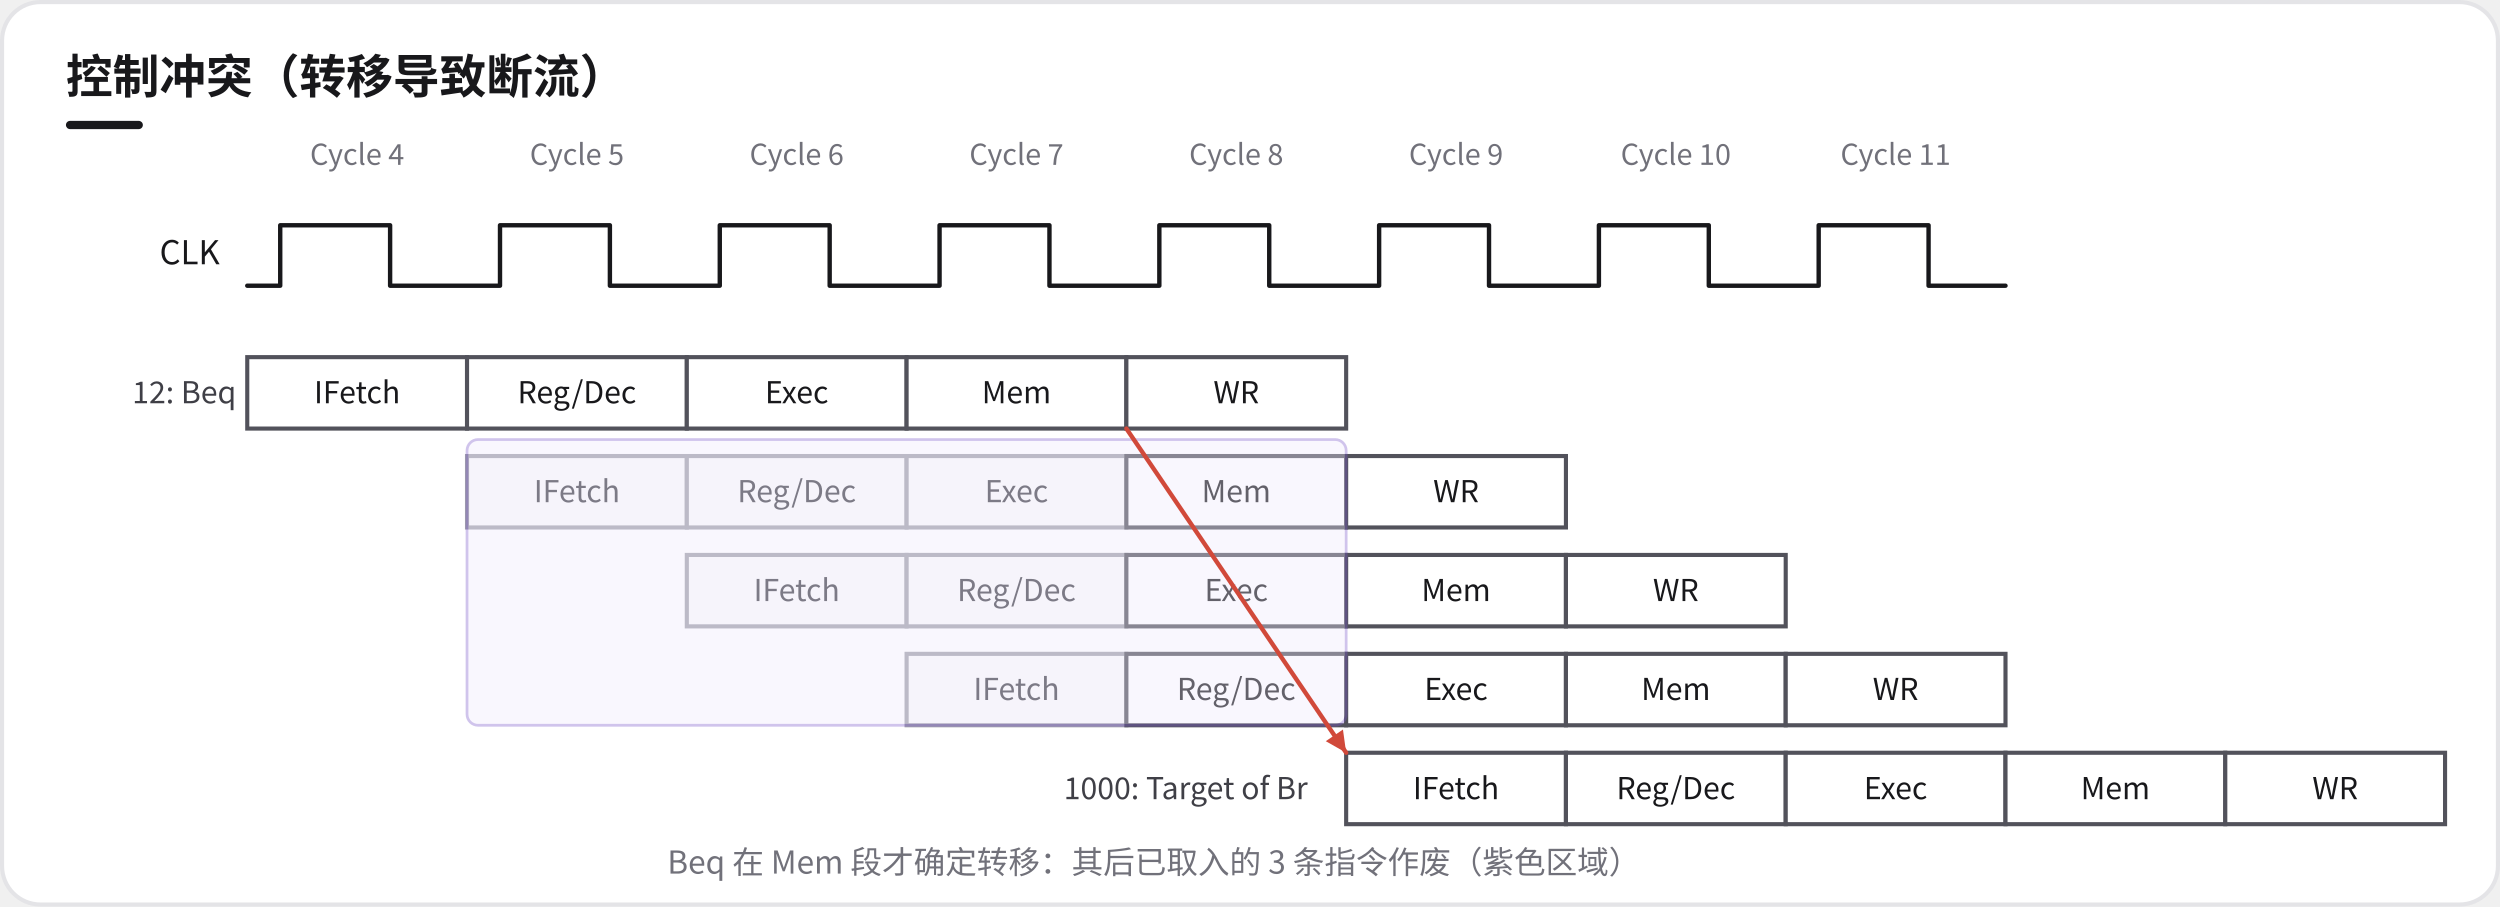
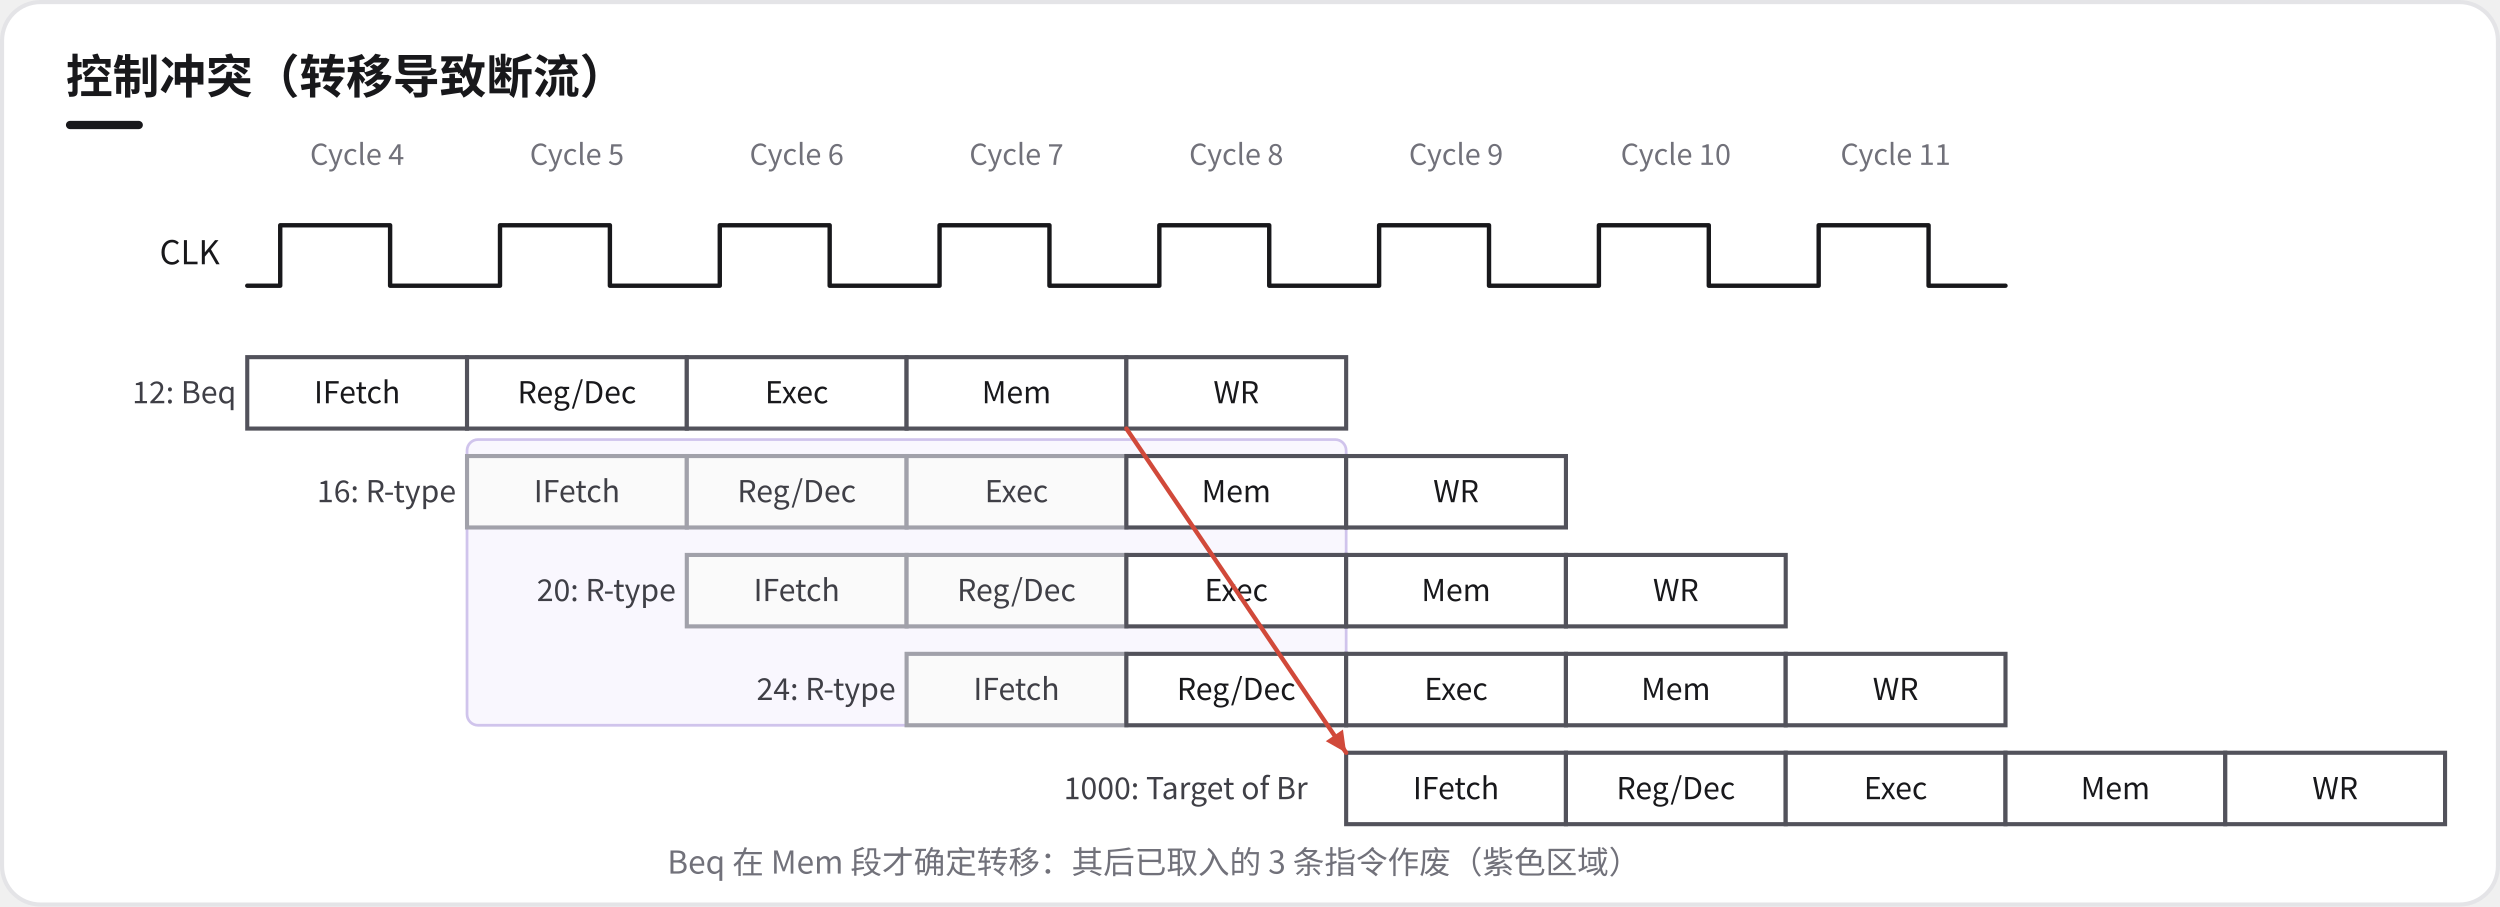
<svg xmlns="http://www.w3.org/2000/svg" viewBox="0 0 910 330" width="910" height="330" font-family="Noto Sans CJK SC, sans-serif" font-size="15" xml:space="preserve" style="white-space:pre" role="img" aria-label="控制冲突：转移指令改变 PC，已进入流水线的后续指令作废">
  <defs>
    <marker id="ad1493a" viewBox="0 0 10 10" refX="8.5" refY="5" markerWidth="9" markerHeight="9" orient="auto" markerUnits="userSpaceOnUse">
      <path d="M0 0.8L8.5 5 0 9.2z" fill="#d1493a" />
    </marker>
  </defs>
  <rect x="0.75" y="0.75" width="908.5" height="328.5" rx="14" fill="#ffffff" stroke="#e4e4e7" stroke-width="1.5" />
  <text x="24" y="34" font-size="17" fill="#18181b" font-weight="700">控制冲突（转移导致断流）</text>
  <rect x="24" y="44" width="28" height="3" rx="1.5" fill="#18181b" />
  <text x="80" y="96.2" font-size="12" fill="#18181b" text-anchor="end" font-family="Noto Sans CJK SC, sans-serif">CLK</text>
  <path d="M90 104H102.0V82H142.0V104H170H182.0V82H222.0V104H250H262.0V82H302.0V104H330H342.0V82H382.0V104H410H422.0V82H462.0V104H490H502.0V82H542.0V104H570H582.0V82H622.0V104H650H662.0V82H702.0V104H730" fill="none" stroke="#18181b" stroke-width="1.6" stroke-linecap="round" stroke-linejoin="round" />
  <text x="130" y="60" font-size="10.5" fill="#71717a" text-anchor="middle">Cycle 4</text>
  <text x="210" y="60" font-size="10.5" fill="#71717a" text-anchor="middle">Cycle 5</text>
  <text x="290" y="60" font-size="10.5" fill="#71717a" text-anchor="middle">Cycle 6</text>
  <text x="370" y="60" font-size="10.5" fill="#71717a" text-anchor="middle">Cycle 7</text>
  <text x="450" y="60" font-size="10.5" fill="#71717a" text-anchor="middle">Cycle 8</text>
  <text x="530" y="60" font-size="10.5" fill="#71717a" text-anchor="middle">Cycle 9</text>
  <text x="610" y="60" font-size="10.5" fill="#71717a" text-anchor="middle">Cycle 10</text>
  <text x="690" y="60" font-size="10.5" fill="#71717a" text-anchor="middle">Cycle 11</text>
  <text x="86" y="146.8" font-size="11" fill="#3f3f46" text-anchor="end">12: Beq</text>
  <rect x="90" y="130" width="80" height="26" rx="0" fill="#ffffff" stroke="#52525b" stroke-width="1.5" />
  <text x="130" y="146.8" font-size="11" fill="#18181b" text-anchor="middle">IFetch</text>
  <rect x="170" y="130" width="80" height="26" rx="0" fill="#ffffff" stroke="#52525b" stroke-width="1.5" />
  <text x="210" y="146.8" font-size="11" fill="#18181b" text-anchor="middle">Reg/Dec</text>
  <rect x="250" y="130" width="80" height="26" rx="0" fill="#ffffff" stroke="#52525b" stroke-width="1.5" />
  <text x="290" y="146.8" font-size="11" fill="#18181b" text-anchor="middle">Exec</text>
  <rect x="330" y="130" width="80" height="26" rx="0" fill="#ffffff" stroke="#52525b" stroke-width="1.5" />
  <text x="370" y="146.8" font-size="11" fill="#18181b" text-anchor="middle">Mem</text>
  <rect x="410" y="130" width="80" height="26" rx="0" fill="#ffffff" stroke="#52525b" stroke-width="1.5" />
  <text x="450" y="146.8" font-size="11" fill="#18181b" text-anchor="middle">WR</text>
-   <text x="236" y="182.8" font-size="11" fill="#3f3f46" text-anchor="end">16: R-type</text>
+   <rect x="170" y="160" width="320" height="104" rx="4" fill="#efe9fb" stroke="#7856c9" stroke-width="1" opacity="0.35" />
+   <text x="166" y="182.8" font-size="11" fill="#3f3f46" text-anchor="end">16: R-type</text>
  <rect x="170" y="166" width="80" height="26" rx="0" fill="#fafafa" stroke="#a1a1aa" stroke-width="1.5" />
  <text x="210" y="182.8" font-size="11" fill="#3f3f46" text-anchor="middle">IFetch</text>
  <rect x="250" y="166" width="80" height="26" rx="0" fill="#fafafa" stroke="#a1a1aa" stroke-width="1.5" />
  <text x="290" y="182.8" font-size="11" fill="#3f3f46" text-anchor="middle">Reg/Dec</text>
  <rect x="330" y="166" width="80" height="26" rx="0" fill="#fafafa" stroke="#a1a1aa" stroke-width="1.5" />
  <text x="370" y="182.8" font-size="11" fill="#3f3f46" text-anchor="middle">Exec</text>
  <rect x="410" y="166" width="80" height="26" rx="0" fill="#ffffff" stroke="#52525b" stroke-width="1.5" />
  <text x="450" y="182.8" font-size="11" fill="#18181b" text-anchor="middle">Mem</text>
  <rect x="490" y="166" width="80" height="26" rx="0" fill="#ffffff" stroke="#52525b" stroke-width="1.5" />
  <text x="530" y="182.8" font-size="11" fill="#18181b" text-anchor="middle">WR</text>
-   <text x="316" y="218.8" font-size="11" fill="#3f3f46" text-anchor="end">20: R-type</text>
+   <text x="246" y="218.8" font-size="11" fill="#3f3f46" text-anchor="end">20: R-type</text>
  <rect x="250" y="202" width="80" height="26" rx="0" fill="#fafafa" stroke="#a1a1aa" stroke-width="1.5" />
  <text x="290" y="218.8" font-size="11" fill="#3f3f46" text-anchor="middle">IFetch</text>
  <rect x="330" y="202" width="80" height="26" rx="0" fill="#fafafa" stroke="#a1a1aa" stroke-width="1.5" />
  <text x="370" y="218.8" font-size="11" fill="#3f3f46" text-anchor="middle">Reg/Dec</text>
  <rect x="410" y="202" width="80" height="26" rx="0" fill="#ffffff" stroke="#52525b" stroke-width="1.5" />
  <text x="450" y="218.8" font-size="11" fill="#18181b" text-anchor="middle">Exec</text>
  <rect x="490" y="202" width="80" height="26" rx="0" fill="#ffffff" stroke="#52525b" stroke-width="1.5" />
  <text x="530" y="218.8" font-size="11" fill="#18181b" text-anchor="middle">Mem</text>
  <rect x="570" y="202" width="80" height="26" rx="0" fill="#ffffff" stroke="#52525b" stroke-width="1.5" />
  <text x="610" y="218.8" font-size="11" fill="#18181b" text-anchor="middle">WR</text>
-   <text x="396" y="254.8" font-size="11" fill="#3f3f46" text-anchor="end">24: R-type</text>
+   <text x="326" y="254.8" font-size="11" fill="#3f3f46" text-anchor="end">24: R-type</text>
  <rect x="330" y="238" width="80" height="26" rx="0" fill="#fafafa" stroke="#a1a1aa" stroke-width="1.5" />
  <text x="370" y="254.8" font-size="11" fill="#3f3f46" text-anchor="middle">IFetch</text>
  <rect x="410" y="238" width="80" height="26" rx="0" fill="#ffffff" stroke="#52525b" stroke-width="1.5" />
  <text x="450" y="254.8" font-size="11" fill="#18181b" text-anchor="middle">Reg/Dec</text>
  <rect x="490" y="238" width="80" height="26" rx="0" fill="#ffffff" stroke="#52525b" stroke-width="1.5" />
  <text x="530" y="254.8" font-size="11" fill="#18181b" text-anchor="middle">Exec</text>
  <rect x="570" y="238" width="80" height="26" rx="0" fill="#ffffff" stroke="#52525b" stroke-width="1.5" />
  <text x="610" y="254.8" font-size="11" fill="#18181b" text-anchor="middle">Mem</text>
  <rect x="650" y="238" width="80" height="26" rx="0" fill="#ffffff" stroke="#52525b" stroke-width="1.5" />
  <text x="690" y="254.8" font-size="11" fill="#18181b" text-anchor="middle">WR</text>
  <text x="476" y="290.9" font-size="11" fill="#3f3f46" text-anchor="end">1000: Target of Br</text>
  <rect x="490" y="274" width="80" height="26" rx="0" fill="#ffffff" stroke="#52525b" stroke-width="1.5" />
  <text x="530" y="290.9" font-size="11" fill="#18181b" text-anchor="middle">IFetch</text>
  <rect x="570" y="274" width="80" height="26" rx="0" fill="#ffffff" stroke="#52525b" stroke-width="1.5" />
  <text x="610" y="290.9" font-size="11" fill="#18181b" text-anchor="middle">Reg/Dec</text>
  <rect x="650" y="274" width="80" height="26" rx="0" fill="#ffffff" stroke="#52525b" stroke-width="1.5" />
  <text x="690" y="290.9" font-size="11" fill="#18181b" text-anchor="middle">Exec</text>
  <rect x="730" y="274" width="80" height="26" rx="0" fill="#ffffff" stroke="#52525b" stroke-width="1.5" />
  <text x="770" y="290.9" font-size="11" fill="#18181b" text-anchor="middle">Mem</text>
  <rect x="810" y="274" width="80" height="26" rx="0" fill="#ffffff" stroke="#52525b" stroke-width="1.5" />
  <text x="850" y="290.9" font-size="11" fill="#18181b" text-anchor="middle">WR</text>
-   <rect x="170" y="160" width="320" height="104" rx="4" fill="#efe9fb" stroke="#7856c9" stroke-width="1" opacity="0.35" />
  <path d="M410 156L490 274" fill="none" stroke="#d1493a" stroke-width="1.6" stroke-linecap="round" stroke-linejoin="round" marker-end="url(#ad1493a)" />
  <text x="420" y="318" font-size="11.5" fill="#71717a" text-anchor="middle">Beq 在 Mem 段才确定转移：其后已取入的 3 条指令作废（紫色区域）</text>
</svg>
